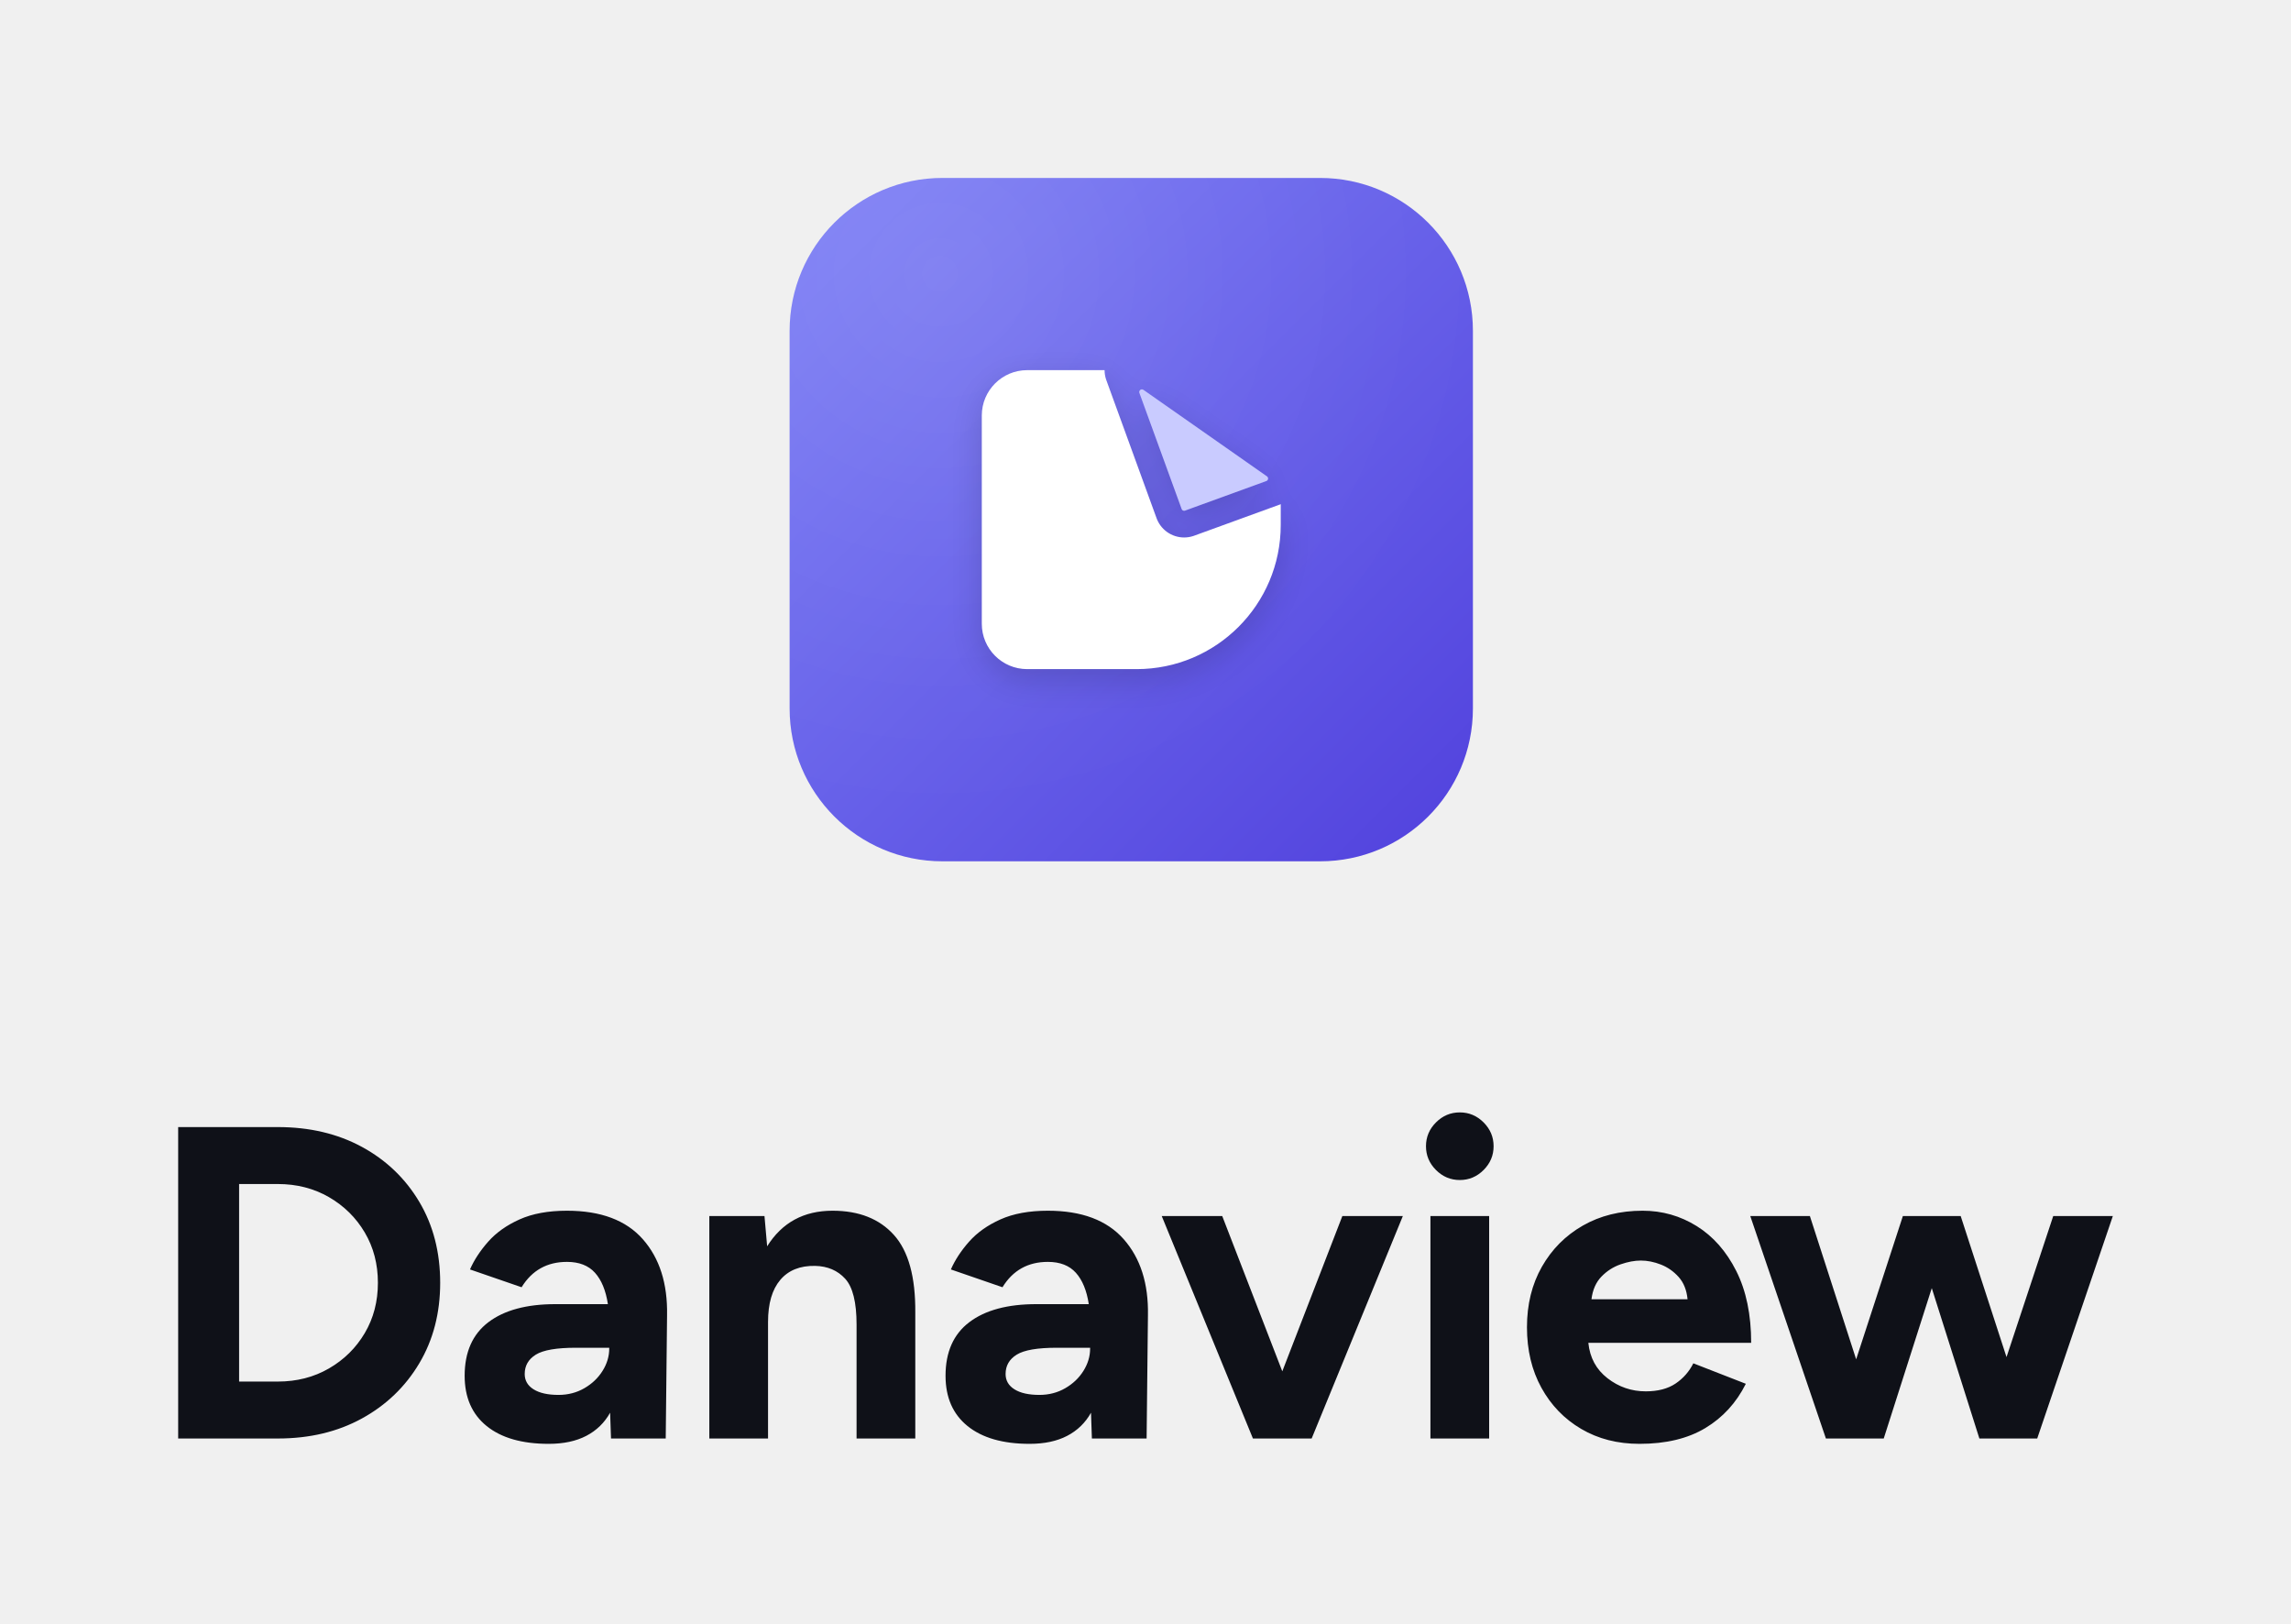
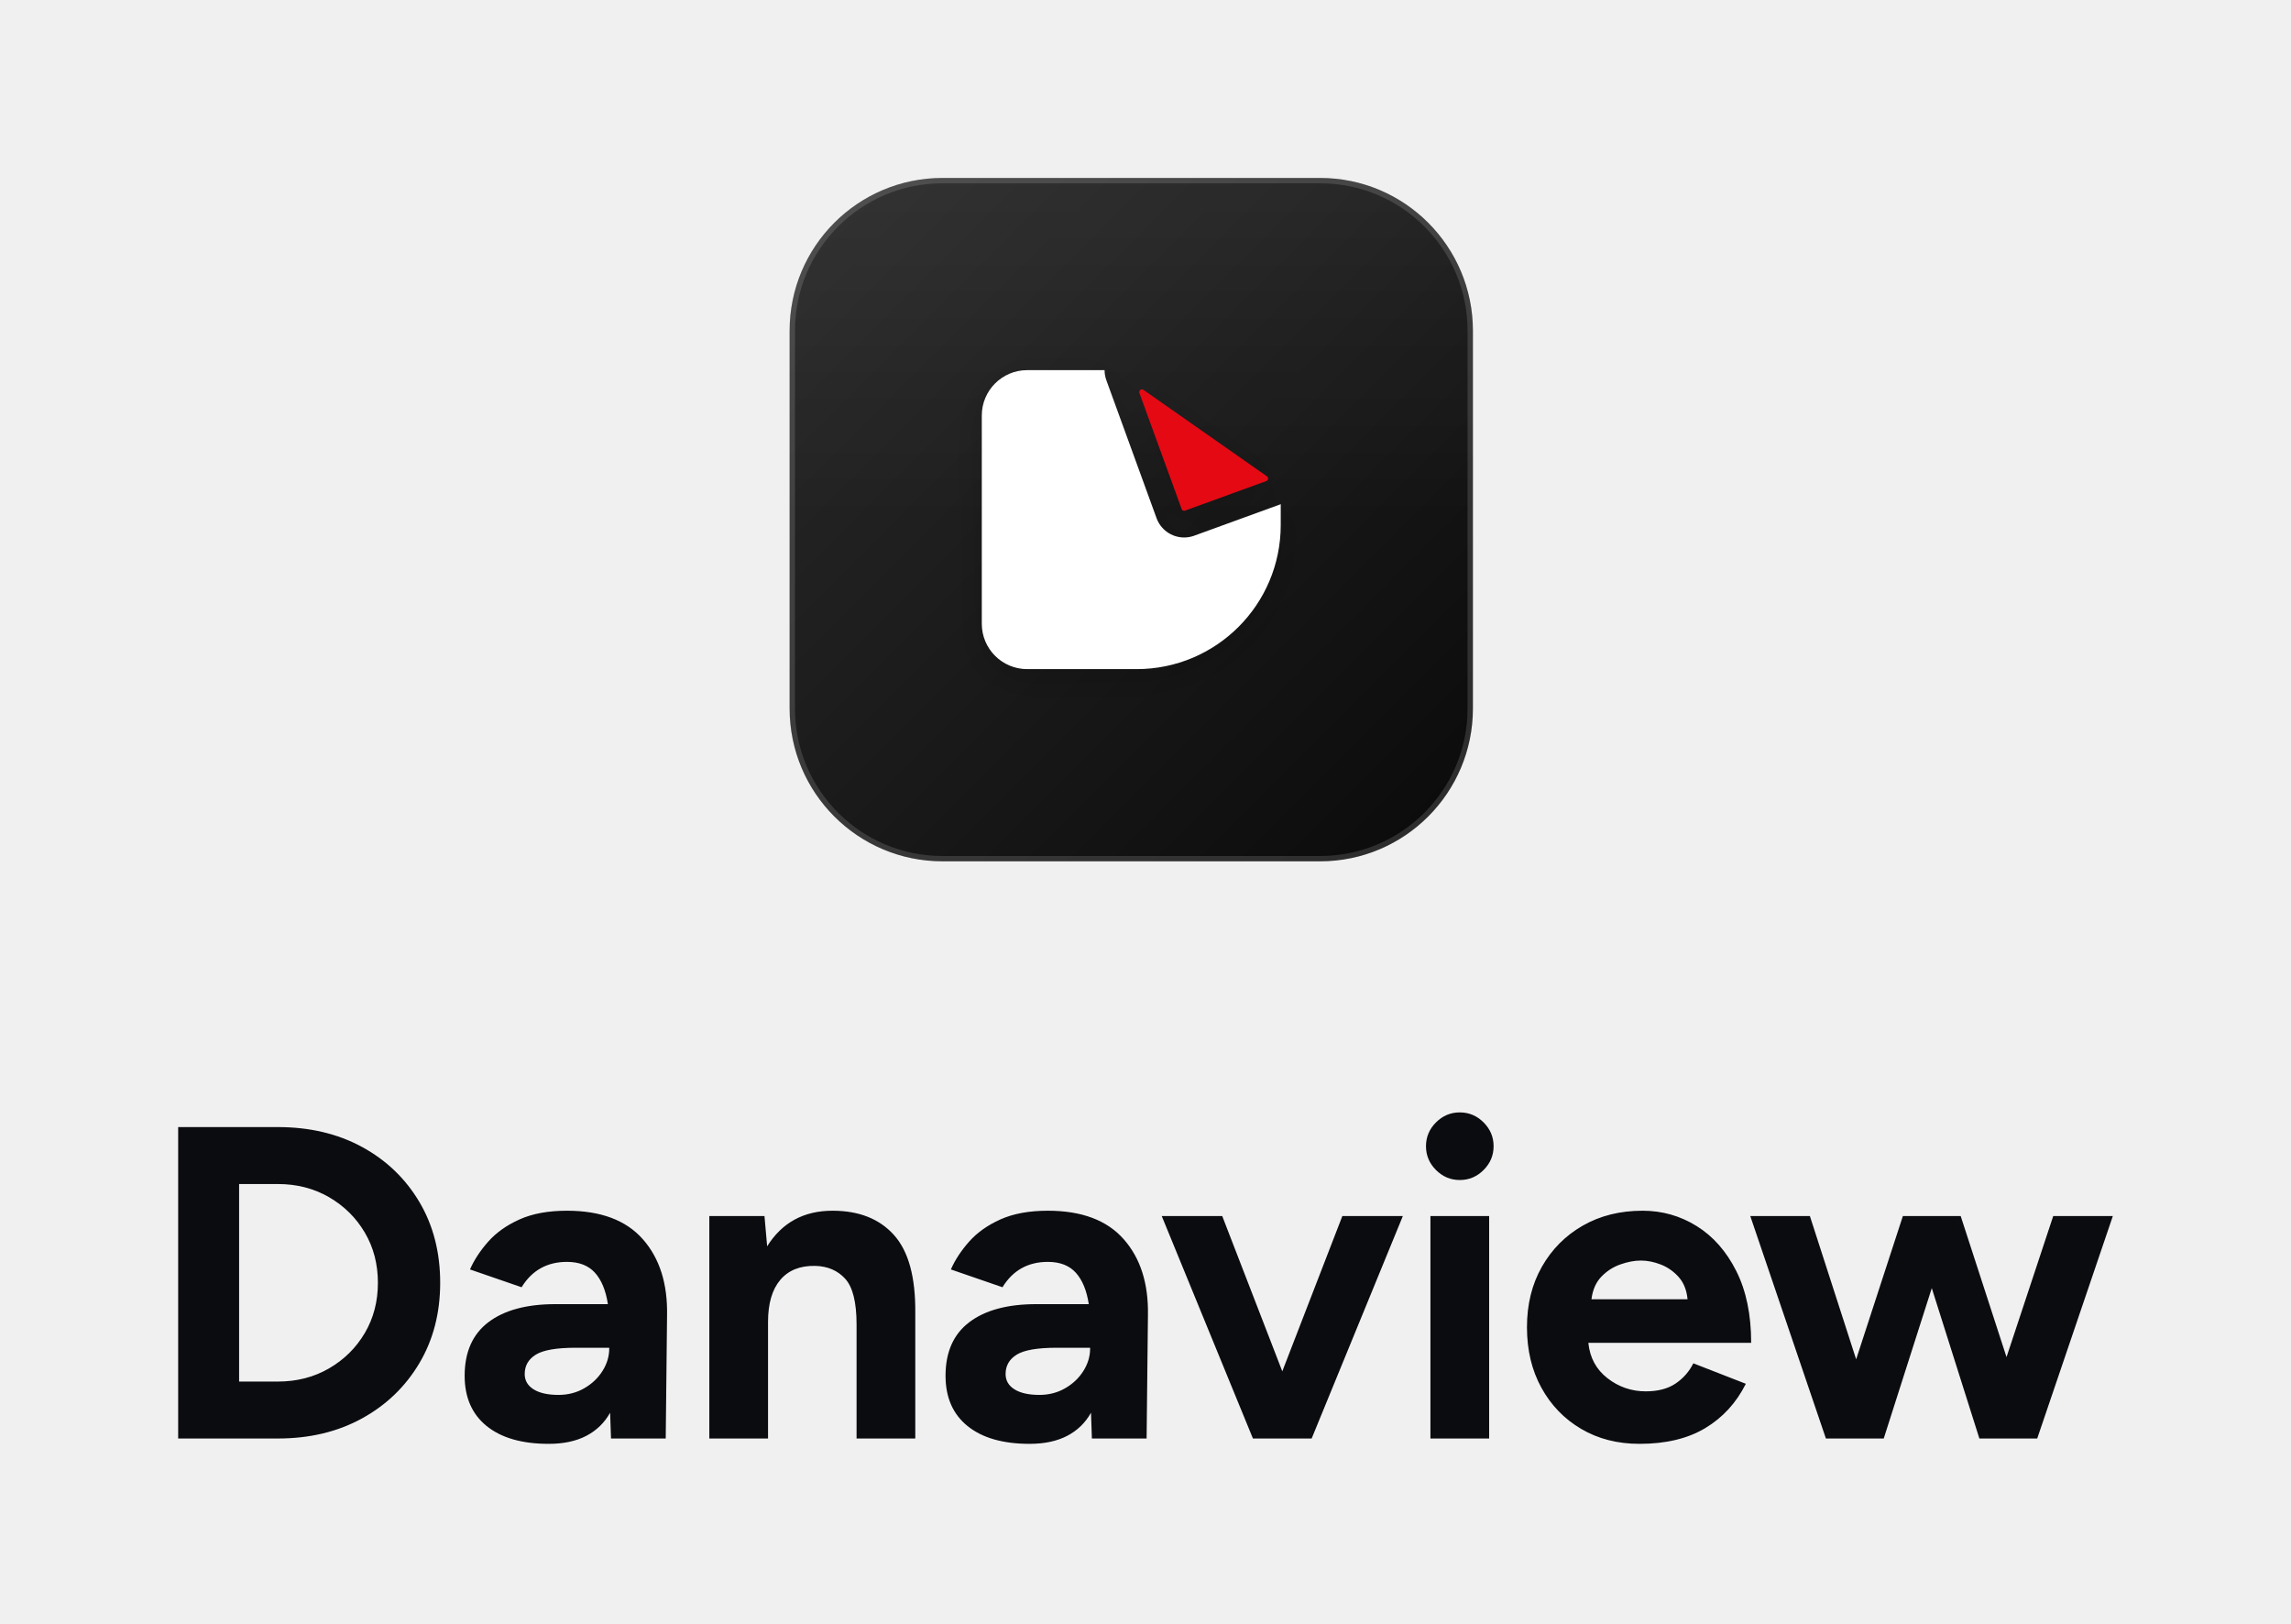
<svg xmlns="http://www.w3.org/2000/svg" width="412" height="292" viewBox="0 0 412 292">
  <defs>
    <clipPath id="lcls">
      <rect width="1024" height="1024" rx="229" />
    </clipPath>
  </defs>
  <g transform="translate(142 32) scale(0.12)">
    <g clip-path="url(#lcls)">
      <defs>
        <linearGradient id="bgls" gradientUnits="userSpaceOnUse" x1="0" y1="0" x2="1024" y2="1024">
-           <stop offset="0" stop-color="#7C7FF5" />
-           <stop offset="1" stop-color="#5141DD" />
+           <stop offset="0" stop-color="#2A2A2A" />
+           <stop offset="1" stop-color="#0A0A0A" />
        </linearGradient>
-         <radialGradient id="glls" gradientUnits="userSpaceOnUse" cx="225.28" cy="143.36" r="798.72">
-           <stop offset="0" stop-color="#FFFFFF" stop-opacity="0.10" />
-           <stop offset="0.55" stop-color="#FFFFFF" stop-opacity="0.035" />
+         <linearGradient id="glls" gradientUnits="userSpaceOnUse" x1="0" y1="0" x2="0" y2="512">
+           <stop offset="0" stop-color="#FFFFFF" stop-opacity="0.05" />
          <stop offset="1" stop-color="#FFFFFF" stop-opacity="0" />
-         </radialGradient>
+         </linearGradient>
        <filter id="shls" x="-40%" y="-40%" width="180%" height="180%" color-interpolation-filters="sRGB">
          <feGaussianBlur in="SourceAlpha" stdDeviation="25.6" />
          <feOffset dy="15.36" result="blur" />
          <feFlood flood-color="#000000" flood-opacity="0.16" />
          <feComposite in2="blur" operator="in" result="shadow" />
          <feMerge>
            <feMergeNode in="shadow" />
            <feMergeNode in="SourceGraphic" />
          </feMerge>
        </filter>
      </defs>
      <rect width="1024" height="1024" fill="url(#bgls)" />
      <rect width="1024" height="1024" fill="url(#glls)" />
+       <defs>
+         <clipPath id="ecls">
+           <rect width="1024" height="1024" rx="229" />
+         </clipPath>
+       </defs>
+       <g clip-path="url(#ecls)">
+         <rect width="1024" height="1024" rx="229" fill="none" stroke="#FFFFFF" stroke-opacity="0.14" stroke-width="16" />
+       </g>
      <g filter="url(#shls)">
        <defs>
          <mask id="kls" maskUnits="userSpaceOnUse" x="0" y="0" width="1024" height="1024">
            <rect width="1024" height="1024" fill="#fff" />
            <polygon points="516,288 591.24,494.73 736,442.05" fill="#000" stroke="#000" stroke-width="88" stroke-linejoin="round" />
          </mask>
        </defs>
        <path d="M356 288 L516 288 L736 442.05 L736 520 A216 216 0 0 1 520 736 L356 736 A68 68 0 0 1 288 668 L288 356 A68 68 0 0 1 356 288 Z" fill="#FFFFFF" mask="url(#kls)" />
-         <polygon points="527.93,320.77 591.24,494.73 713.06,450.4" fill="#C9CBFF" stroke="#C9CBFF" stroke-width="8" stroke-linejoin="round" />
+         <polygon points="527.93,320.77 591.24,494.73 713.06,450.4" fill="#E50914" stroke="#E50914" stroke-width="8" stroke-linejoin="round" />
      </g>
    </g>
  </g>
-   <path d="M32.04 258.67L32.04 202.67L49.96 202.67Q58.52 202.67 65.08 206.23Q71.64 209.79 75.4 216.11Q79.16 222.43 79.16 230.67Q79.16 238.83 75.4 245.15Q71.64 251.47 65.08 255.07Q58.52 258.67 49.96 258.67L32.04 258.67ZM43 248.43L49.96 248.43Q55.08 248.43 59.16 246.07Q63.24 243.71 65.6 239.71Q67.96 235.71 67.96 230.67Q67.96 225.63 65.6 221.63Q63.24 217.63 59.16 215.27Q55.08 212.91 49.96 212.91L43 212.91L43 248.43ZM98.68 259.63Q91.48 259.63 87.52 256.43Q83.56 253.23 83.56 247.39Q83.56 240.99 87.84 237.75Q92.12 234.51 99.88 234.51L109.32 234.51Q108.76 230.83 107 228.87Q105.24 226.91 101.96 226.91Q96.6 226.91 93.8 231.47L84.52 228.27Q85.64 225.71 87.8 223.27Q89.96 220.83 93.44 219.27Q96.92 217.71 101.96 217.71Q111.08 217.71 115.6 222.83Q120.12 227.95 119.96 236.51L119.72 258.67L109.88 258.67L109.72 254.03Q108.2 256.75 105.44 258.19Q102.68 259.63 98.68 259.63ZM100.44 250.83Q103 250.83 105.08 249.63Q107.16 248.43 108.36 246.51Q109.56 244.59 109.56 242.51L109.56 242.35L103.56 242.35Q98.36 242.35 96.36 243.59Q94.36 244.83 94.36 247.07Q94.36 248.83 95.96 249.83Q97.56 250.83 100.44 250.83ZM127.56 258.67L127.56 218.67L137.48 218.67L137.96 224.11Q141.96 217.71 149.72 217.71Q156.84 217.71 160.76 222.07Q164.68 226.43 164.6 236.03L164.6 258.67L154.04 258.67L154.04 238.19Q154.04 232.19 152 229.95Q149.96 227.71 146.6 227.63Q142.52 227.55 140.32 230.15Q138.12 232.75 138.12 237.71L138.12 258.67L127.56 258.67ZM185.16 259.63Q177.96 259.63 174 256.43Q170.04 253.23 170.04 247.39Q170.04 240.99 174.32 237.75Q178.6 234.51 186.36 234.51L195.8 234.51Q195.24 230.83 193.48 228.87Q191.72 226.91 188.44 226.91Q183.08 226.91 180.28 231.47L171 228.27Q172.12 225.71 174.28 223.27Q176.44 220.83 179.92 219.27Q183.4 217.71 188.44 217.71Q197.56 217.71 202.08 222.83Q206.6 227.95 206.44 236.51L206.2 258.67L196.36 258.67L196.2 254.03Q194.68 256.75 191.92 258.19Q189.16 259.63 185.16 259.63ZM186.92 250.83Q189.48 250.83 191.56 249.63Q193.64 248.43 194.84 246.51Q196.04 244.59 196.04 242.51L196.04 242.35L190.04 242.35Q184.84 242.35 182.84 243.59Q180.84 244.83 180.84 247.07Q180.84 248.83 182.44 249.83Q184.04 250.83 186.92 250.83ZM225.32 258.67L208.92 218.67L219.8 218.67L230.6 246.59L241.4 218.67L252.28 218.67L235.88 258.67L225.32 258.67ZM257.24 258.67L257.24 218.67L267.8 218.67L267.8 258.67L257.24 258.67ZM262.52 212.19Q260.04 212.19 258.24 210.39Q256.44 208.59 256.44 206.11Q256.44 203.63 258.24 201.83Q260.04 200.03 262.52 200.03Q265 200.03 266.8 201.83Q268.6 203.63 268.6 206.11Q268.6 208.59 266.8 210.39Q265 212.19 262.52 212.19ZM294.84 259.63Q288.92 259.63 284.36 256.95Q279.8 254.27 277.2 249.55Q274.6 244.83 274.6 238.67Q274.6 232.51 277.28 227.79Q279.96 223.07 284.64 220.39Q289.32 217.71 295.4 217.71Q300.68 217.71 305.12 220.47Q309.56 223.23 312.24 228.55Q314.92 233.87 314.92 241.47L285.64 241.47Q286.04 245.47 289.08 247.83Q292.12 250.19 295.96 250.19Q299.24 250.19 301.32 248.79Q303.4 247.39 304.52 245.15L313.96 248.83Q311.4 253.95 306.68 256.79Q301.96 259.63 294.84 259.63ZM286.2 233.63L303.48 233.63Q303.24 231.15 301.88 229.63Q300.52 228.11 298.68 227.39Q296.84 226.67 295.08 226.67Q293.4 226.67 291.44 227.35Q289.48 228.03 288 229.55Q286.52 231.07 286.2 233.63ZM328.36 258.67L314.76 218.67L325.48 218.67L333.8 244.43L342.2 218.67L352.6 218.67L360.84 244.03L369.24 218.67L379.96 218.67L366.36 258.67L355.96 258.67L347.4 231.63L338.76 258.67L328.36 258.67Z" fill="#0F1118" />
+   <path d="M32.04 258.67L32.04 202.67L49.96 202.67Q58.52 202.67 65.08 206.23Q71.64 209.79 75.4 216.11Q79.16 222.43 79.16 230.67Q79.16 238.83 75.4 245.15Q71.64 251.47 65.08 255.07Q58.52 258.67 49.96 258.67L32.04 258.67ZM43 248.43L49.96 248.43Q55.08 248.43 59.16 246.07Q63.24 243.71 65.6 239.71Q67.96 235.71 67.96 230.67Q67.96 225.63 65.6 221.63Q63.24 217.63 59.16 215.27Q55.08 212.91 49.96 212.91L43 212.91L43 248.43ZM98.68 259.63Q91.48 259.63 87.52 256.43Q83.56 253.23 83.56 247.39Q83.56 240.99 87.84 237.75Q92.12 234.51 99.88 234.51L109.32 234.51Q108.76 230.83 107 228.87Q105.24 226.91 101.96 226.91Q96.6 226.91 93.8 231.47L84.52 228.27Q85.64 225.71 87.8 223.27Q89.96 220.83 93.44 219.27Q96.92 217.71 101.96 217.71Q111.08 217.71 115.6 222.83Q120.12 227.95 119.96 236.51L119.72 258.67L109.88 258.67L109.72 254.03Q108.2 256.75 105.44 258.19Q102.68 259.63 98.68 259.63ZM100.44 250.83Q103 250.83 105.08 249.63Q107.16 248.43 108.36 246.51Q109.56 244.59 109.56 242.51L109.56 242.35L103.56 242.35Q98.36 242.35 96.36 243.59Q94.36 244.83 94.36 247.07Q94.36 248.83 95.96 249.83Q97.56 250.83 100.44 250.83ZM127.56 258.67L127.56 218.67L137.48 218.67L137.96 224.11Q141.96 217.71 149.72 217.71Q156.84 217.71 160.76 222.07Q164.68 226.43 164.6 236.03L164.6 258.67L154.04 258.67L154.04 238.19Q154.04 232.19 152 229.95Q149.96 227.71 146.6 227.63Q142.52 227.55 140.32 230.15Q138.12 232.75 138.12 237.71L138.12 258.67L127.56 258.67ZM185.16 259.63Q177.96 259.63 174 256.43Q170.04 253.23 170.04 247.39Q170.04 240.99 174.32 237.75Q178.6 234.51 186.36 234.51L195.8 234.51Q195.24 230.83 193.48 228.87Q191.72 226.91 188.44 226.91Q183.08 226.91 180.28 231.47L171 228.27Q172.12 225.71 174.28 223.27Q176.44 220.83 179.92 219.27Q183.4 217.71 188.44 217.71Q197.56 217.71 202.08 222.83Q206.6 227.95 206.44 236.51L206.2 258.67L196.36 258.67L196.2 254.03Q194.68 256.75 191.92 258.19Q189.16 259.63 185.16 259.63ZM186.92 250.83Q189.48 250.83 191.56 249.63Q193.64 248.43 194.84 246.51Q196.04 244.59 196.04 242.51L196.04 242.35L190.04 242.35Q184.84 242.35 182.84 243.59Q180.84 244.83 180.84 247.07Q180.84 248.83 182.44 249.83Q184.04 250.83 186.92 250.83ZM225.32 258.67L208.92 218.67L219.8 218.67L230.6 246.59L241.4 218.67L252.28 218.67L235.88 258.67L225.32 258.67ZM257.24 258.67L257.24 218.67L267.8 218.67L267.8 258.67L257.24 258.67ZM262.52 212.19Q260.04 212.19 258.24 210.39Q256.44 208.59 256.44 206.11Q256.44 203.63 258.24 201.83Q260.04 200.03 262.52 200.03Q265 200.03 266.8 201.83Q268.6 203.63 268.6 206.11Q268.6 208.59 266.8 210.39Q265 212.19 262.52 212.19ZM294.84 259.63Q288.92 259.63 284.36 256.95Q279.8 254.27 277.2 249.55Q274.6 244.83 274.6 238.67Q274.6 232.51 277.28 227.79Q279.96 223.07 284.64 220.39Q289.32 217.71 295.4 217.71Q300.68 217.71 305.12 220.47Q309.56 223.23 312.24 228.55Q314.92 233.87 314.92 241.47L285.64 241.47Q286.04 245.47 289.08 247.83Q292.12 250.19 295.96 250.19Q299.24 250.19 301.32 248.79Q303.4 247.39 304.52 245.15L313.96 248.83Q311.4 253.95 306.68 256.79Q301.96 259.63 294.84 259.63ZM286.2 233.63L303.48 233.63Q303.24 231.15 301.88 229.63Q300.52 228.11 298.68 227.39Q296.84 226.67 295.08 226.67Q293.4 226.67 291.44 227.35Q289.48 228.03 288 229.55Q286.52 231.07 286.2 233.63ZM328.36 258.67L314.76 218.67L325.48 218.67L333.8 244.43L342.2 218.67L352.6 218.67L360.84 244.03L369.24 218.67L379.96 218.67L366.36 258.67L355.96 258.67L347.4 231.63L338.76 258.67L328.36 258.67Z" fill="#0B0C10" />
</svg>
